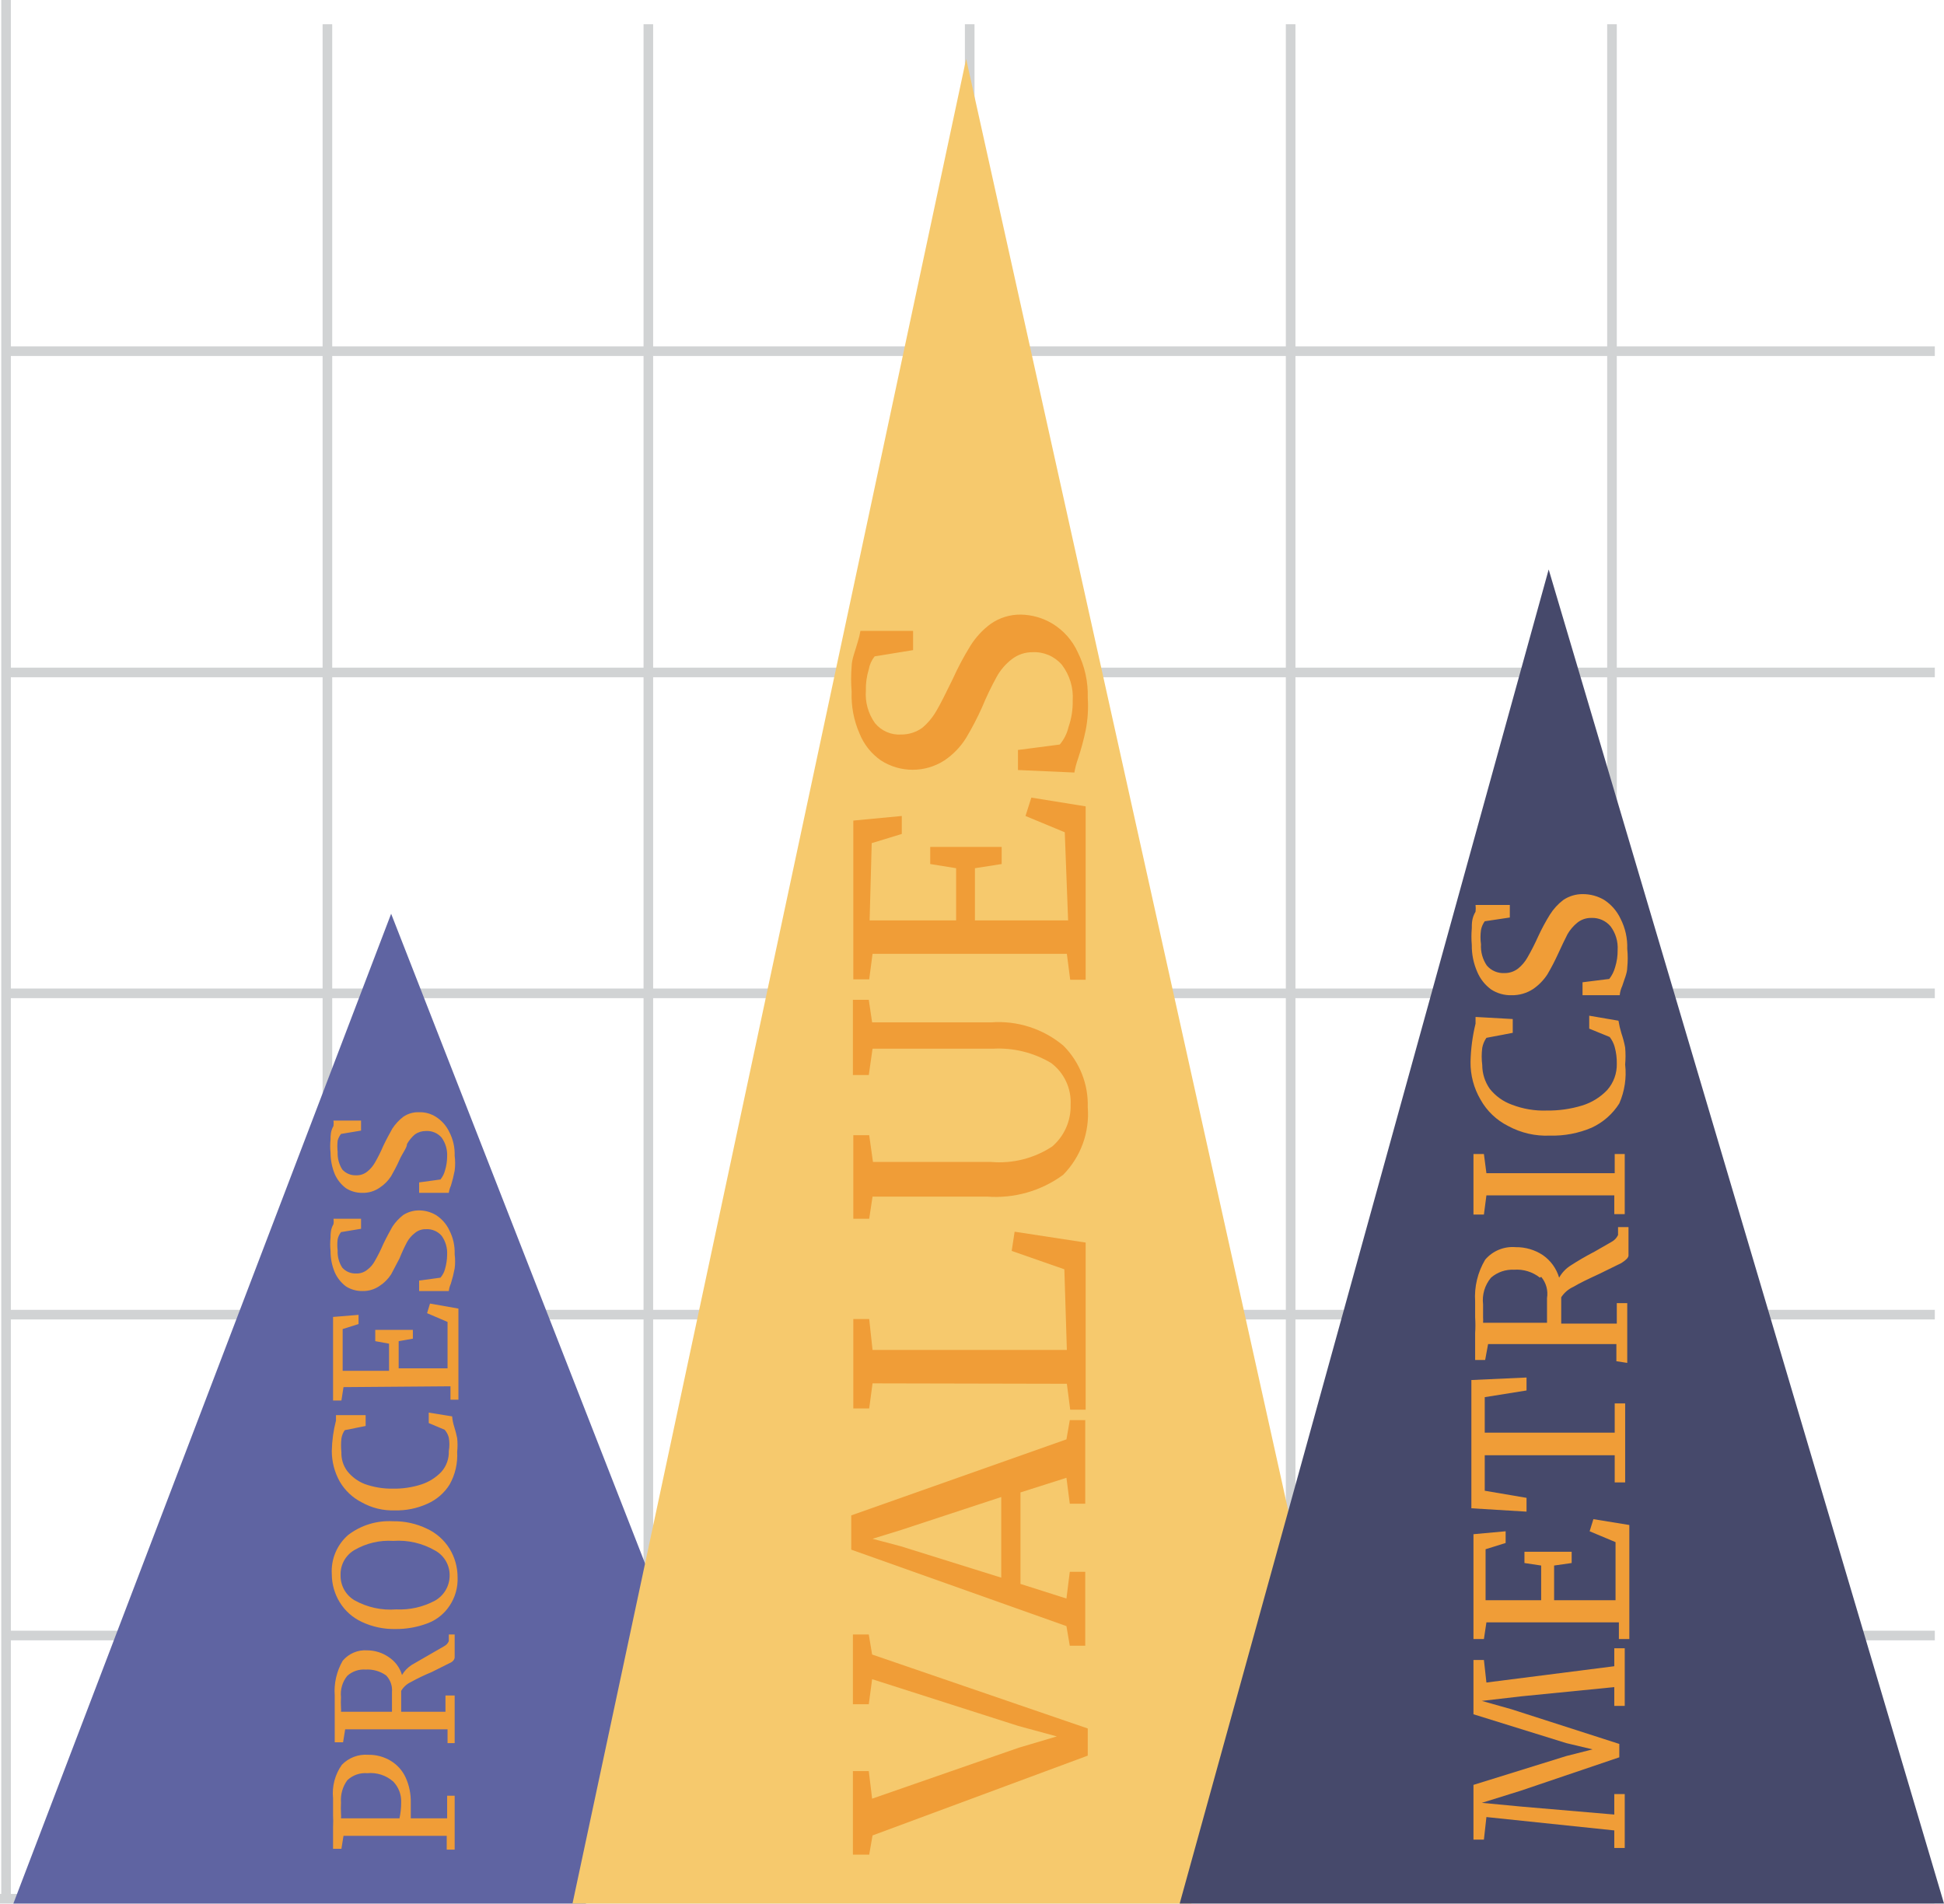
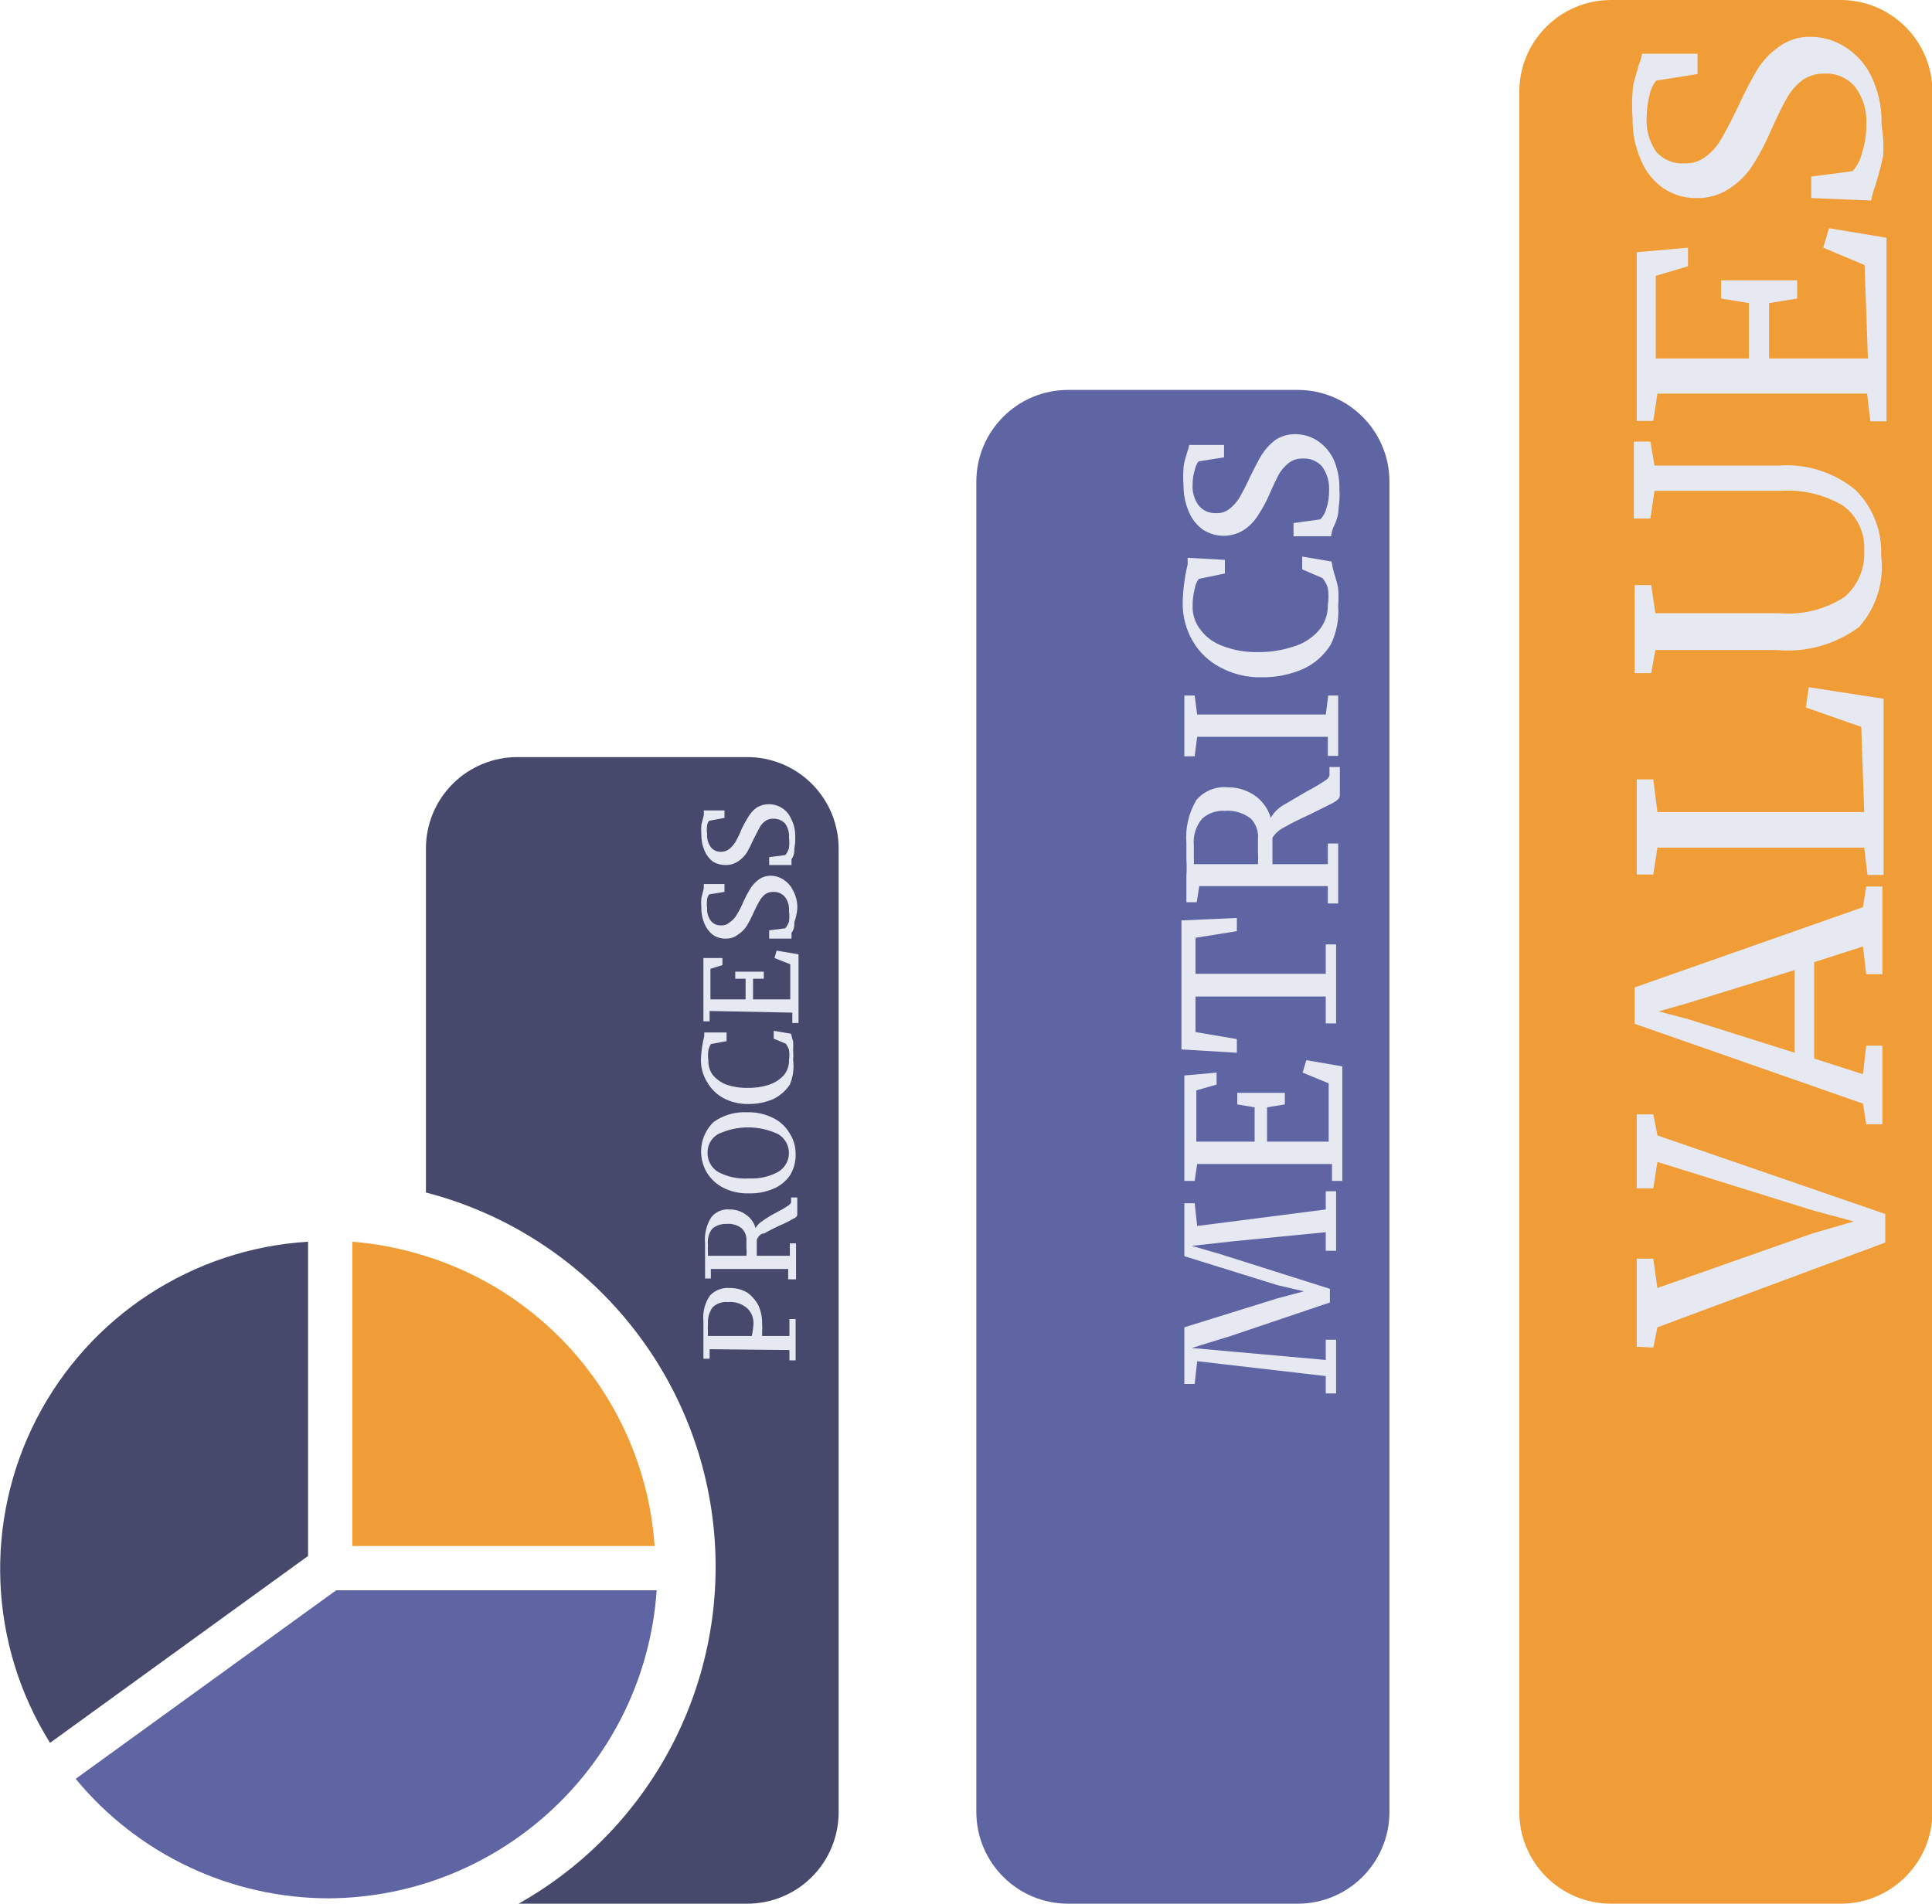
- <svg xmlns="http://www.w3.org/2000/svg" id="b1b0ffbd-b40d-49d7-bb7d-25e895038583" data-name="Layer 1" viewBox="0 0 46.52 45.56">
-   <g id="bd3a1137-582b-4849-8ba3-d79dc0c97302" data-name="graph-16">
-     <rect y="45.33" width="46.29" height="0.23" style="fill:#d1d3d4" />
-     <rect x="0.07" y="39.03" width="46.23" height="0.23" style="fill:#d1d3d4" />
-     <rect x="0.07" y="31.35" width="46.23" height="0.23" style="fill:#d1d3d4" />
-     <rect x="0.07" y="23.66" width="46.23" height="0.23" style="fill:#d1d3d4" />
-     <rect x="0.07" y="15.98" width="46.23" height="0.23" style="fill:#d1d3d4" />
-     <rect x="0.07" y="8.29" width="46.23" height="0.23" style="fill:#d1d3d4" />
-     <rect x="0.03" width="0.23" height="45.51" style="fill:#d1d3d4" />
-     <rect x="7.72" y="0.58" width="0.23" height="44.93" style="fill:#d1d3d4" />
-     <rect x="15.4" y="0.58" width="0.23" height="44.93" style="fill:#d1d3d4" />
-     <rect x="23.09" y="0.58" width="0.23" height="44.93" style="fill:#d1d3d4" />
-     <rect x="30.77" y="0.58" width="0.23" height="44.93" style="fill:#d1d3d4" />
-     <rect x="38.46" y="0.58" width="0.23" height="44.93" style="fill:#d1d3d4" />
-     <polygon points="9.36 21.87 0.32 45.56 14.02 45.56 15.53 37.66 9.36 21.87" style="fill:#5f64a2" />
-     <polygon points="23.12 1.41 13.7 45.56 28.51 45.56 31 36.93 23.12 1.41" style="fill:#f6c96d" />
-     <polygon points="37.06 13.63 28.23 45.56 46.52 45.56 37.06 13.63" style="fill:#46496b" />
-   </g>
-   <path d="M689.34,408.11l-.05.31h-.2v-.52a2.53,2.53,0,0,0,0-.28c0-.14,0-.28,0-.41a1.18,1.18,0,0,1,.21-.8.79.79,0,0,1,.63-.24,1,1,0,0,1,.55.15.91.91,0,0,1,.35.4,1.38,1.38,0,0,1,.12.59v.24c0,.07,0,.12,0,.14h.87l0-.54H692v1.29h-.19l0-.33Zm1.38-.8a.68.68,0,0,0-.19-.5.82.82,0,0,0-.62-.2.62.62,0,0,0-.48.17.8.8,0,0,0-.15.53,2.62,2.62,0,0,0,0,.27.59.59,0,0,1,0,.11h1.4A1.79,1.79,0,0,0,690.72,407.31Z" transform="translate(-681.12 -364.17)" style="fill:#f09d37" />
-   <path d="M691.83,405.89l0-.33h-2.45l-.05.31h-.2v-.51c0-.08,0-.18,0-.31s0-.23,0-.3a1.45,1.45,0,0,1,.19-.83.7.7,0,0,1,.59-.25.91.91,0,0,1,.51.16.77.77,0,0,1,.32.43.73.73,0,0,1,.23-.24l.45-.26.33-.19a.24.24,0,0,0,.11-.12l0-.16H692v.55s0,.09-.13.14l-.42.21a4.83,4.83,0,0,0-.5.24.53.53,0,0,0-.23.21c0,.28,0,.45,0,.5h1.06l0-.39H692v1.14Zm-1.47-1.62a.77.77,0,0,0-.49-.14.59.59,0,0,0-.44.15.69.69,0,0,0-.15.51,2.18,2.18,0,0,0,0,.25.51.51,0,0,1,0,.1h1.22v-.47A.51.51,0,0,0,690.36,404.27Z" transform="translate(-681.12 -364.17)" style="fill:#f09d37" />
-   <path d="M691.88,402.6a1.09,1.09,0,0,1-.52.42,2.13,2.13,0,0,1-.78.14,1.81,1.81,0,0,1-.8-.17,1.22,1.22,0,0,1-.53-.47,1.28,1.28,0,0,1-.19-.67,1.15,1.15,0,0,1,.39-.94,1.61,1.61,0,0,1,1.07-.33,1.8,1.8,0,0,1,.82.18,1.26,1.26,0,0,1,.54.48,1.31,1.31,0,0,1,.19.68A1.14,1.14,0,0,1,691.88,402.6Zm-2.28-.13a1.76,1.76,0,0,0,1,.22,1.78,1.78,0,0,0,.93-.21.69.69,0,0,0,.35-.6.67.67,0,0,0-.35-.6,1.75,1.75,0,0,0-1-.23,1.64,1.64,0,0,0-.93.22.67.67,0,0,0-.33.6A.68.68,0,0,0,689.6,402.47Z" transform="translate(-681.12 -364.17)" style="fill:#f09d37" />
-   <path d="M691.88,399.7a1.19,1.19,0,0,1-.53.46,1.77,1.77,0,0,1-.79.16,1.5,1.5,0,0,1-.78-.19,1.28,1.28,0,0,1-.53-.5,1.5,1.5,0,0,1-.19-.73,3.15,3.15,0,0,1,.1-.73l0-.13.71,0v.26l-.5.1a.48.48,0,0,0-.08.2,1.55,1.55,0,0,0,0,.33.71.71,0,0,0,.14.45,1,1,0,0,0,.42.31,1.92,1.92,0,0,0,.67.11,2.11,2.11,0,0,0,.68-.1,1.16,1.16,0,0,0,.48-.3.71.71,0,0,0,.18-.5.92.92,0,0,0,0-.32.44.44,0,0,0-.1-.19l-.38-.16,0-.25.56.09a1.08,1.08,0,0,0,.05.25,2.68,2.68,0,0,1,.07.27,1.55,1.55,0,0,1,0,.33A1.43,1.43,0,0,1,691.88,399.7Z" transform="translate(-681.12 -364.17)" style="fill:#f09d37" />
-   <path d="M689.34,397.37l-.05.32h-.2v-2l.61-.05v.22l-.38.12,0,1h1.11v-.65l-.33-.06V396H691v.21l-.34.06v.65h1.17l0-1.11-.49-.21.07-.23.68.12v2.18h-.19l0-.32Z" transform="translate(-681.12 -364.17)" style="fill:#f09d37" />
-   <path d="M692,394.53a3.15,3.15,0,0,1-.09.36.62.62,0,0,0-.05.18l-.71,0v-.25l.51-.07a.51.51,0,0,0,.11-.21,1.27,1.27,0,0,0,.05-.34.71.71,0,0,0-.13-.45.46.46,0,0,0-.38-.16.39.39,0,0,0-.26.09.69.69,0,0,0-.19.22,3.93,3.93,0,0,0-.18.39l-.2.38a.93.93,0,0,1-.28.28.69.69,0,0,1-.41.12.71.71,0,0,1-.39-.11.85.85,0,0,1-.27-.34,1.29,1.29,0,0,1-.1-.51,1.51,1.51,0,0,1,0-.32c0-.09,0-.2.07-.32a.38.38,0,0,0,0-.13l.66,0v.24l-.48.08a.44.44,0,0,0-.08.17,1.12,1.12,0,0,0,0,.27.69.69,0,0,0,.11.41.42.42,0,0,0,.33.14.4.4,0,0,0,.27-.09.63.63,0,0,0,.18-.21,3.62,3.62,0,0,0,.2-.4c.08-.17.16-.31.22-.42a1.16,1.16,0,0,1,.26-.28.7.7,0,0,1,.38-.11.8.8,0,0,1,.4.11.87.87,0,0,1,.32.36,1.16,1.16,0,0,1,.13.58A1.32,1.32,0,0,1,692,394.53Z" transform="translate(-681.12 -364.17)" style="fill:#f09d37" />
-   <path d="M692,392.19a3.15,3.15,0,0,1-.09.36.58.58,0,0,0-.05.17l-.71,0v-.25l.51-.07a.56.56,0,0,0,.11-.22,1.14,1.14,0,0,0,.05-.33.71.71,0,0,0-.13-.45.46.46,0,0,0-.38-.16.45.45,0,0,0-.26.08.87.87,0,0,0-.19.23c0,.09-.11.22-.18.38s-.14.28-.2.39a.93.93,0,0,1-.28.28.69.69,0,0,1-.41.12.71.71,0,0,1-.39-.11.85.85,0,0,1-.27-.34,1.36,1.36,0,0,1-.1-.51,1.51,1.51,0,0,1,0-.32c0-.09,0-.2.07-.32a.46.46,0,0,0,0-.13l.66,0v.24l-.48.08a.46.46,0,0,0-.08.16,1.24,1.24,0,0,0,0,.27.72.72,0,0,0,.11.42.42.42,0,0,0,.33.14.4.4,0,0,0,.27-.09.74.74,0,0,0,.18-.21,3.62,3.62,0,0,0,.2-.4c.08-.17.16-.31.22-.42a1.16,1.16,0,0,1,.26-.28.63.63,0,0,1,.38-.11.71.71,0,0,1,.4.11.87.87,0,0,1,.32.36,1.14,1.14,0,0,1,.13.57A1.4,1.4,0,0,1,692,392.19Z" transform="translate(-681.12 -364.17)" style="fill:#f09d37" />
-   <path d="M716.69,407.66l-.06.54h-.25v-1.31l2.22-.69.63-.16-.63-.15-2.22-.69v-1.3h.25l.06.54,3.06-.39,0-.43h.25V405h-.25l0-.45-2.22.22-.95.11.71.2,2.58.83v.32l-2.36.8-.93.29.95.09,2.22.19,0-.49h.25v1.29h-.25l0-.42Z" transform="translate(-681.12 -364.17)" style="fill:#f09d37" />
-   <path d="M716.69,403l-.06.4h-.25v-2.51l.77-.07v.28l-.48.15,0,1.22H718l0-.83-.4-.06v-.27h1.13v.27l-.42.06,0,.83h1.47l0-1.39-.62-.26.09-.29.86.14v2.73h-.25l0-.4Z" transform="translate(-681.12 -364.17)" style="fill:#f09d37" />
-   <path d="M716.65,399l0,.85,1,.17v.33l-1.32-.08v-3.07l1.32-.06v.31l-1,.16,0,.85h3.11l0-.7h.25v1.89h-.25l0-.65Z" transform="translate(-681.12 -364.17)" style="fill:#f09d37" />
-   <path d="M719.8,396.75l0-.41h-3.07l-.07.38h-.24v-.64a2.83,2.83,0,0,0,0-.38c0-.16,0-.29,0-.38a1.73,1.73,0,0,1,.24-1,.86.86,0,0,1,.73-.3,1.15,1.15,0,0,1,.65.19,1,1,0,0,1,.39.54.82.82,0,0,1,.29-.3c.14-.09.32-.2.57-.33l.4-.23a.36.36,0,0,0,.15-.16l0-.19h.25v.68c0,.05-.06.11-.17.18l-.53.26c-.26.12-.47.22-.62.31a.68.68,0,0,0-.29.25c0,.36,0,.56,0,.63h1.33l0-.49h.25v1.43Zm-1.83-2a.89.89,0,0,0-.62-.19.78.78,0,0,0-.55.19.84.84,0,0,0-.19.64c0,.1,0,.21,0,.31a.85.85,0,0,1,0,.13h1.53v-.59A.63.63,0,0,0,718,394.73Z" transform="translate(-681.12 -364.17)" style="fill:#f09d37" />
-   <path d="M716.69,392.78l-.06.46h-.25v-1.45h.25l.06.46h3.07l0-.46h.24v1.44h-.25l0-.45Z" transform="translate(-681.12 -364.17)" style="fill:#f09d37" />
-   <path d="M719.87,390.58a1.55,1.55,0,0,1-.66.58,2.38,2.38,0,0,1-1,.19,1.91,1.91,0,0,1-1-.23,1.55,1.55,0,0,1-.66-.63,1.74,1.74,0,0,1-.24-.91,4.22,4.22,0,0,1,.12-.91l0-.16.89.05v.33l-.63.12a.61.61,0,0,0-.1.24,1.62,1.62,0,0,0,0,.41,1,1,0,0,0,.18.57,1.19,1.19,0,0,0,.53.38,2.11,2.11,0,0,0,.84.14,2.75,2.75,0,0,0,.84-.12,1.39,1.39,0,0,0,.6-.37.92.92,0,0,0,.23-.63,1.4,1.4,0,0,0-.05-.4.68.68,0,0,0-.12-.24l-.49-.2,0-.31.7.12a2.3,2.3,0,0,0,.07.3,2.46,2.46,0,0,1,.09.34,2.37,2.37,0,0,1,0,.41A1.81,1.81,0,0,1,719.87,390.58Z" transform="translate(-681.12 -364.17)" style="fill:#f09d37" />
-   <path d="M720.06,387.33c0,.13-.07.28-.12.44a.66.66,0,0,0-.06.22l-.89,0v-.31l.64-.08a.8.8,0,0,0,.14-.28,1.31,1.31,0,0,0,.06-.41.86.86,0,0,0-.17-.57.57.57,0,0,0-.46-.2.52.52,0,0,0-.33.11,1,1,0,0,0-.24.28c-.06.12-.14.28-.23.48a5.27,5.27,0,0,1-.25.48,1.26,1.26,0,0,1-.34.35.91.91,0,0,1-.52.15.85.85,0,0,1-.49-.14,1,1,0,0,1-.33-.42,1.55,1.55,0,0,1-.13-.64,2.35,2.35,0,0,1,0-.4c0-.12,0-.25.09-.4a.71.71,0,0,0,0-.16l.82,0v.3l-.6.09a.52.52,0,0,0-.09.21,1.21,1.21,0,0,0,0,.34.82.82,0,0,0,.14.51.52.52,0,0,0,.42.18.52.52,0,0,0,.33-.11.92.92,0,0,0,.22-.26,5.64,5.64,0,0,0,.26-.51,4.74,4.74,0,0,1,.28-.52,1.32,1.32,0,0,1,.32-.35.82.82,0,0,1,.47-.14,1,1,0,0,1,.51.14,1.09,1.09,0,0,1,.39.45,1.47,1.47,0,0,1,.16.72A2.19,2.19,0,0,1,720.06,387.33Z" transform="translate(-681.12 -364.17)" style="fill:#f09d37" />
-   <path d="M701.53,408.56v-2h.38l.08.66L705.5,406l.91-.27-.92-.25-3.5-1.12-.08.6h-.38v-1.67h.38l.08.48,5.16,1.77v.65L702,408.1l-.08.46Z" transform="translate(-681.12 -364.17)" style="fill:#f09d37" />
-   <path d="M701.49,401.26v-.82l5.15-1.82.08-.46h.37v2h-.37l-.08-.62-1.1.35v2.19l1.1.35.08-.64h.37v1.77h-.37l-.08-.47Zm1.19-.47L702,401l.68.18,2.4.75V400Z" transform="translate(-681.12 -364.17)" style="fill:#f09d37" />
-   <path d="M702,397.28l-.08.6h-.38v-2.14h.38l.08.74h4.65l-.06-1.93-1.26-.44.07-.46,1.7.26v4h-.37l-.08-.62Z" transform="translate(-681.12 -364.17)" style="fill:#f09d37" />
-   <path d="M706.56,392.29a2.73,2.73,0,0,1-1.82.52H702l-.08.53h-.38v-2h.38l.09.64h2.82a2.3,2.3,0,0,0,1.47-.37,1.27,1.27,0,0,0,.44-1,1.17,1.17,0,0,0-.47-1,2.46,2.46,0,0,0-1.39-.34H702l-.09.63h-.38V388.1h.38l.08.54h2.84a2.41,2.41,0,0,1,1.74.56,2,2,0,0,1,.58,1.47A2.07,2.07,0,0,1,706.56,392.29Z" transform="translate(-681.12 -364.17)" style="fill:#f09d37" />
-   <path d="M702,387l-.08.61h-.38v-3.8l1.16-.11v.43l-.72.22-.05,1.85H704l0-1.25-.62-.1v-.41h1.71v.41l-.64.1,0,1.25h2.23l-.08-2.11-.94-.39.14-.44,1.3.21v4.15h-.37l-.08-.62Z" transform="translate(-681.12 -364.17)" style="fill:#f09d37" />
-   <path d="M707.1,381.65a6.23,6.23,0,0,1-.18.67,1.94,1.94,0,0,0-.09.34l-1.35-.06v-.48l1-.13a1,1,0,0,0,.21-.42,1.81,1.81,0,0,0,.1-.63,1.28,1.28,0,0,0-.26-.86.87.87,0,0,0-.7-.3.8.8,0,0,0-.5.17,1.36,1.36,0,0,0-.36.42,7.39,7.39,0,0,0-.35.73,7,7,0,0,1-.38.73,1.78,1.78,0,0,1-.52.54,1.4,1.4,0,0,1-1.52,0,1.43,1.43,0,0,1-.51-.64,2.27,2.27,0,0,1-.19-1,3.67,3.67,0,0,1,0-.61c0-.17.09-.38.15-.6a1.76,1.76,0,0,0,.06-.25l1.26,0v.46l-.92.15a.69.69,0,0,0-.14.31,1.61,1.61,0,0,0-.07.51,1.19,1.19,0,0,0,.22.78.75.75,0,0,0,.63.27.85.85,0,0,0,.5-.16,1.52,1.52,0,0,0,.34-.41c.09-.15.22-.41.39-.76a6.84,6.84,0,0,1,.42-.79,1.89,1.89,0,0,1,.49-.53,1.23,1.23,0,0,1,.72-.22,1.52,1.52,0,0,1,.76.22,1.55,1.55,0,0,1,.6.68,2.28,2.28,0,0,1,.24,1.09A3,3,0,0,1,707.1,381.65Z" transform="translate(-681.12 -364.17)" style="fill:#f09d37" />
+ <svg xmlns="http://www.w3.org/2000/svg" id="eaf01247-d468-460a-975e-afd1fca804b3" data-name="Layer 1" viewBox="0 0 46.72 46.04">
+   <rect x="23.61" y="9.43" width="9.99" height="36.61" rx="2.22" style="fill:#5f64a2" />
+   <path d="M698.23,382.21h-5.54a2.21,2.21,0,0,0-2.22,2.22v8.31a9.35,9.35,0,0,1,2.24,17.2h5.52a2.21,2.21,0,0,0,2.22-2.21v-23.3A2.21,2.21,0,0,0,698.23,382.21Z" transform="translate(-680.17 -363.9)" style="fill:#46496b" />
+   <path d="M687.62,401.29v-7.36a7.93,7.93,0,0,0-6.24,12.12l6.24-4.52Z" transform="translate(-680.17 -363.9)" style="fill:#46496b" />
+   <path d="M690.47,394.28a8,8,0,0,0-1.78-.35v7.36H696A7.92,7.92,0,0,0,690.47,394.28Z" transform="translate(-680.17 -363.9)" style="fill:#f09d37" />
+   <rect x="36.74" width="9.99" height="46.04" rx="2.22" style="fill:#f09d37" />
+   <path d="M688.69,402.36h-.39l-6.3,4.56a7.94,7.94,0,0,0,6.12,2.89,8,8,0,0,0,7.93-7.45h-7.36Z" transform="translate(-680.17 -363.9)" style="fill:#5f64a2" />
+   <path d="M709.12,396.82l-.06.55h-.25V396l2.25-.7.64-.17-.64-.15-2.25-.7V393h.25l.06.55,3.11-.4,0-.44h.25v1.44h-.25l0-.45-2.24.22-1,.11.72.21,2.62.83v.33l-2.4.81-.94.29,1,.09,2.24.2,0-.49h.25v1.3h-.25l0-.42Z" transform="translate(-680.17 -363.9)" style="fill:#e6e9f2" />
+   <path d="M709.12,392.05l-.06.41h-.25v-2.55l.78-.07v.29l-.49.14,0,1.24h1.41v-.83l-.42-.07v-.28h1.15v.28l-.43.07v.83h1.49l0-1.41-.63-.26.09-.3.87.15v2.77h-.25l0-.41Z" transform="translate(-680.17 -363.9)" style="fill:#e6e9f2" />
+   <path d="M709.08,388l0,.86,1,.17v.33l-1.34-.08v-3.12l1.34-.06v.32l-1,.16,0,.87h3.15l0-.71h.25v1.91h-.25l0-.65Z" transform="translate(-680.17 -363.9)" style="fill:#e6e9f2" />
+   <path d="M712.28,385.75l0-.42h-3.11l-.06.39h-.25v-.65a2.83,2.83,0,0,0,0-.38c0-.17,0-.3,0-.39a1.77,1.77,0,0,1,.24-1.05.88.88,0,0,1,.75-.31,1.15,1.15,0,0,1,.65.19,1,1,0,0,1,.4.55.82.82,0,0,1,.29-.3l.58-.34a4.57,4.57,0,0,0,.41-.24c.09-.05.13-.1.14-.15l0-.2h.25v.69c0,.06-.06.12-.17.18l-.54.27c-.26.12-.47.22-.62.31a.73.73,0,0,0-.3.26c0,.36,0,.57,0,.64h1.34l0-.5h.25v1.45Zm-1.86-2.05a.9.9,0,0,0-.63-.19.74.74,0,0,0-.55.19.87.87,0,0,0-.2.65c0,.1,0,.21,0,.32a.78.78,0,0,1,0,.13h1.55a2.29,2.29,0,0,0,0-.31v-.29A.63.63,0,0,0,710.42,383.7Z" transform="translate(-680.17 -363.9)" style="fill:#e6e9f2" />
+   <path d="M709.12,381.72l-.06.47h-.25v-1.47h.25l.06.46h3.11l.06-.46h.24v1.46h-.25l0-.46Z" transform="translate(-680.17 -363.9)" style="fill:#e6e9f2" />
+   <path d="M712.35,379.49a1.54,1.54,0,0,1-.67.59,2.43,2.43,0,0,1-1,.2,2,2,0,0,1-1-.24,1.65,1.65,0,0,1-.67-.64,1.8,1.8,0,0,1-.24-.92,4.38,4.38,0,0,1,.12-.93l0-.16.9.05v.33l-.63.13a.55.55,0,0,0-.1.24,1.61,1.61,0,0,0-.05.42.89.89,0,0,0,.19.57,1.14,1.14,0,0,0,.53.39,2.19,2.19,0,0,0,.85.15,2.59,2.59,0,0,0,.86-.13,1.3,1.3,0,0,0,.61-.38.92.92,0,0,0,.23-.63,1.42,1.42,0,0,0,0-.41.7.7,0,0,0-.13-.24l-.49-.21,0-.31.71.12a2.36,2.36,0,0,0,.07.31,2.46,2.46,0,0,1,.09.34,2.58,2.58,0,0,1,0,.42A1.84,1.84,0,0,1,712.35,379.49Z" transform="translate(-680.17 -363.9)" style="fill:#e6e9f2" />
+   <path d="M712.54,376.19q0,.21-.12.45a.7.7,0,0,0-.06.23l-.91,0v-.32l.65-.09a.61.61,0,0,0,.15-.28,1.33,1.33,0,0,0,.06-.42.91.91,0,0,0-.17-.58.58.58,0,0,0-.47-.19.51.51,0,0,0-.34.11,1,1,0,0,0-.24.28c-.06.12-.14.28-.23.49a3,3,0,0,1-.26.48,1.16,1.16,0,0,1-.34.36.92.92,0,0,1-1,0,1,1,0,0,1-.34-.43,1.59,1.59,0,0,1-.13-.64,2.37,2.37,0,0,1,0-.41c0-.12.05-.25.09-.4a1,1,0,0,0,.05-.17l.84,0v.3l-.62.1a.61.61,0,0,0-.09.21,1.21,1.21,0,0,0-.05.34.77.77,0,0,0,.15.52.52.52,0,0,0,.42.18.47.47,0,0,0,.33-.11,1,1,0,0,0,.23-.26,5.64,5.64,0,0,0,.26-.51c.11-.22.2-.4.28-.53a1.42,1.42,0,0,1,.33-.36.87.87,0,0,1,.48-.14,1,1,0,0,1,.51.14,1.13,1.13,0,0,1,.41.45,1.68,1.68,0,0,1,.15.74A2.13,2.13,0,0,1,712.54,376.19Z" transform="translate(-680.17 -363.9)" style="fill:#e6e9f2" />
+   <path d="M719.75,396.47v-2.13h.4l.1.71,3.75-1.32,1-.29-1-.27L720.25,392l-.1.64h-.4v-1.79h.4l.1.51,5.51,1.9v.69L720.25,396l-.1.49Z" transform="translate(-680.17 -363.9)" style="fill:#e6e9f2" />
+   <path d="M719.7,388.66v-.88l5.52-1.94.08-.5h.39v2.12h-.39l-.08-.67-1.18.38v2.33l1.18.38.08-.69h.39v1.9h-.39l-.08-.5Zm1.28-.5-.7.2.72.19,2.57.81v-2Z" transform="translate(-680.17 -363.9)" style="fill:#e6e9f2" />
+   <path d="M720.25,384.4l-.1.65h-.4v-2.3h.4l.1.79h5l-.07-2.06-1.34-.47.07-.49,1.81.28v4.26h-.39l-.08-.66Z" transform="translate(-680.17 -363.9)" style="fill:#e6e9f2" />
+   <path d="M725.13,379.06a2.89,2.89,0,0,1-2,.56h-2.93l-.1.56h-.4v-2.13h.4l.1.68h3a2.49,2.49,0,0,0,1.57-.39,1.36,1.36,0,0,0,.48-1.12,1.25,1.25,0,0,0-.51-1.09,2.6,2.6,0,0,0-1.49-.36h-3.07l-.1.67h-.4v-1.86h.4l.1.58h3a2.61,2.61,0,0,1,1.86.59,2.1,2.1,0,0,1,.62,1.58A2.19,2.19,0,0,1,725.13,379.06Z" transform="translate(-680.17 -363.9)" style="fill:#e6e9f2" />
+   <path d="M720.25,373.42l-.1.66h-.4V370l1.24-.11v.45l-.78.23,0,2h2.25l0-1.34-.67-.11v-.44h1.84v.44l-.68.11,0,1.34h2.39l-.08-2.26-1-.42.14-.47,1.39.23v4.44h-.39l-.08-.67Z" transform="translate(-680.17 -363.9)" style="fill:#e6e9f2" />
+   <path d="M725.71,367.67c-.05.22-.11.46-.19.72a1.69,1.69,0,0,0-.1.36l-1.45-.06v-.52l1-.13a1,1,0,0,0,.23-.45,2,2,0,0,0,.1-.67,1.37,1.37,0,0,0-.27-.92.91.91,0,0,0-.75-.32.89.89,0,0,0-.54.17,1.44,1.44,0,0,0-.38.46c-.11.19-.23.45-.38.78a5.61,5.61,0,0,1-.41.78,1.86,1.86,0,0,1-.55.57,1.37,1.37,0,0,1-.84.25,1.39,1.39,0,0,1-.79-.24,1.55,1.55,0,0,1-.54-.68,2.4,2.4,0,0,1-.2-1,4.23,4.23,0,0,1,0-.66c0-.19.09-.4.15-.64a1.5,1.5,0,0,0,.08-.27l1.34,0v.49l-1,.16a.82.82,0,0,0-.16.34,2.28,2.28,0,0,0-.07.54,1.33,1.33,0,0,0,.23.84.83.83,0,0,0,.68.28.79.79,0,0,0,.53-.17,1.41,1.41,0,0,0,.37-.43q.15-.25.42-.81a9.13,9.13,0,0,1,.44-.85,1.89,1.89,0,0,1,.53-.56,1.24,1.24,0,0,1,.77-.24,1.58,1.58,0,0,1,.82.24,1.72,1.72,0,0,1,.64.71,2.54,2.54,0,0,1,.25,1.18A3.38,3.38,0,0,1,725.71,367.67Z" transform="translate(-680.17 -363.9)" style="fill:#e6e9f2" />
+   <path d="M697.33,396.53l0,.23h-.15v-.39c0-.08,0-.15,0-.22s0-.21,0-.3a.92.92,0,0,1,.16-.62.59.59,0,0,1,.48-.18.82.82,0,0,1,.42.11.91.91,0,0,1,.27.31,1.06,1.06,0,0,1,.09.45,1.09,1.09,0,0,1,0,.18v.11h.66l0-.41h.15v1h-.15l0-.25Zm1.06-.61a.49.49,0,0,0-.15-.38.62.62,0,0,0-.47-.15.46.46,0,0,0-.37.13.62.62,0,0,0-.11.4,1.41,1.41,0,0,0,0,.2.55.55,0,0,0,0,.09h1.06A1.75,1.75,0,0,0,698.39,395.92Z" transform="translate(-680.17 -363.9)" style="fill:#e6e9f2" />
+   <path d="M699.23,394.84l0-.25h-1.87l0,.23h-.14v-.39c0-.06,0-.13,0-.23s0-.18,0-.23a1,1,0,0,1,.15-.63.5.5,0,0,1,.44-.19.65.65,0,0,1,.39.12.57.57,0,0,1,.24.33.52.52,0,0,1,.18-.18,2.9,2.9,0,0,1,.35-.21,1.93,1.93,0,0,0,.24-.14.19.19,0,0,0,.09-.09l0-.12h.15v.42s0,.06-.11.1a2.32,2.32,0,0,1-.32.16,4,4,0,0,0-.37.19c-.1,0-.16.1-.18.16v.38h.8l0-.3h.15v.87Zm-1.12-1.23a.51.51,0,0,0-.37-.11.5.5,0,0,0-.34.11.51.51,0,0,0-.11.39,1.21,1.21,0,0,0,0,.19v.08h.93a.82.82,0,0,0,0-.19v-.17A.38.38,0,0,0,698.11,393.61Z" transform="translate(-680.17 -363.9)" style="fill:#e6e9f2" />
+   <path d="M699.27,392.33a.91.91,0,0,1-.4.32,1.38,1.38,0,0,1-.59.11,1.28,1.28,0,0,1-.61-.13,1,1,0,0,1-.4-.36,1,1,0,0,1,.15-1.23,1.27,1.27,0,0,1,.82-.24,1.31,1.31,0,0,1,.61.13.93.93,0,0,1,.41.37.91.91,0,0,1,.15.52A.93.93,0,0,1,699.27,392.33Zm-1.74-.09a1.39,1.39,0,0,0,.75.16,1.33,1.33,0,0,0,.71-.16.53.53,0,0,0,0-.91,1.7,1.7,0,0,0-1.46,0,.51.51,0,0,0-.25.46A.53.53,0,0,0,697.53,392.24Z" transform="translate(-680.17 -363.9)" style="fill:#e6e9f2" />
+   <path d="M699.27,390.13a1,1,0,0,1-.4.35,1.48,1.48,0,0,1-.61.12,1.25,1.25,0,0,1-.59-.14,1,1,0,0,1-.4-.39,1,1,0,0,1-.15-.55,2.67,2.67,0,0,1,.08-.56v-.09l.54,0v.21l-.38.07a.57.57,0,0,0-.06.15.9.9,0,0,0,0,.25.57.57,0,0,0,.1.34.83.83,0,0,0,.33.24,1.52,1.52,0,0,0,.51.08,1.61,1.61,0,0,0,.51-.07.87.87,0,0,0,.37-.23.55.55,0,0,0,.13-.38.79.79,0,0,0,0-.24.53.53,0,0,0-.08-.15l-.29-.12,0-.19.42.07a1.86,1.86,0,0,0,.05.19,1.94,1.94,0,0,1,0,.2,1.69,1.69,0,0,1,0,.25A1.15,1.15,0,0,1,699.27,390.13Z" transform="translate(-680.17 -363.9)" style="fill:#e6e9f2" />
+   <path d="M697.33,388.35l0,.25h-.15v-1.53l.46,0v.17l-.29.09,0,.74h.85v-.5l-.25,0v-.17h.69v.17l-.26,0v.5h.9l0-.85-.38-.15.05-.18.53.09v1.66h-.15l0-.25Z" transform="translate(-680.17 -363.9)" style="fill:#e6e9f2" />
+   <path d="M699.38,386.2c0,.08,0,.17-.07.26l0,.14-.54,0v-.2l.39-.05a.57.57,0,0,0,.09-.16,1,1,0,0,0,0-.26.49.49,0,0,0-.1-.34.35.35,0,0,0-.28-.12.32.32,0,0,0-.2.06.58.58,0,0,0-.14.17q-.06.1-.15.3a2.57,2.57,0,0,1-.15.29.7.7,0,0,1-.21.21.46.46,0,0,1-.31.1.53.53,0,0,1-.3-.09.67.67,0,0,1-.2-.26.93.93,0,0,1-.08-.39,1.66,1.66,0,0,1,0-.24l.06-.24a.62.62,0,0,1,0-.1h.5v.19l-.37.06a.23.23,0,0,0-.05.12.71.71,0,0,0,0,.21.46.46,0,0,0,.09.31.3.3,0,0,0,.25.11.27.27,0,0,0,.2-.07A.56.56,0,0,0,698,386a2,2,0,0,0,.15-.3,3,3,0,0,1,.17-.32.8.8,0,0,1,.2-.21.48.48,0,0,1,.29-.09.55.55,0,0,1,.3.09.64.64,0,0,1,.24.27.84.84,0,0,1,.1.44A1.27,1.27,0,0,1,699.38,386.2Z" transform="translate(-680.17 -363.9)" style="fill:#e6e9f2" />
+   <path d="M699.38,384.41c0,.09,0,.17-.07.27l0,.14-.54,0v-.19l.39-.05a.52.52,0,0,0,.09-.17,1,1,0,0,0,0-.25.52.52,0,0,0-.1-.35.38.38,0,0,0-.28-.11.32.32,0,0,0-.2.06.47.47,0,0,0-.14.17l-.15.29a2.79,2.79,0,0,1-.15.3.7.7,0,0,1-.21.21.52.52,0,0,1-.31.09.61.61,0,0,1-.3-.08.67.67,0,0,1-.2-.26.93.93,0,0,1-.08-.39,1.66,1.66,0,0,1,0-.24l.06-.24,0-.11.5,0v.18l-.37.07a.19.19,0,0,0-.05.12.64.64,0,0,0,0,.2.49.49,0,0,0,.09.32.3.3,0,0,0,.25.11.32.32,0,0,0,.2-.07.73.73,0,0,0,.14-.16,2.28,2.28,0,0,0,.15-.31,2.7,2.7,0,0,1,.17-.31.7.7,0,0,1,.2-.22.55.55,0,0,1,.29-.08.58.58,0,0,1,.54.35.89.89,0,0,1,.1.44A1.14,1.14,0,0,1,699.38,384.41Z" transform="translate(-680.17 -363.9)" style="fill:#e6e9f2" />
</svg>
